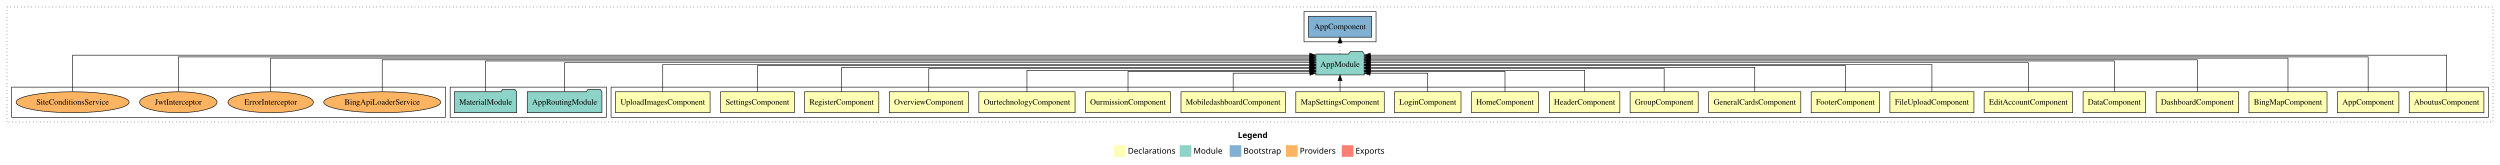
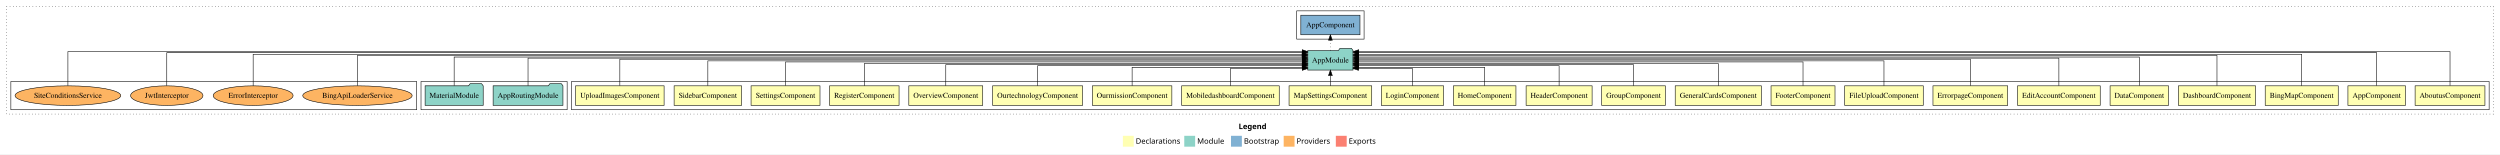
- <svg xmlns="http://www.w3.org/2000/svg" width="4304pt" height="284pt" viewBox="0.00 0.00 4304.00 284.00">
+ <svg xmlns="http://www.w3.org/2000/svg" width="4602pt" height="284pt" viewBox="0.00 0.00 4602.00 284.00">
  <g id="graph0" class="graph" transform="scale(1 1) rotate(0) translate(4 280)">
-     <polygon fill="#ffffff" stroke="transparent" points="-4,4 -4,-280 4300,-280 4300,4 -4,4" />
-     <text text-anchor="start" x="2127.009" y="-42.4" font-family="sans-serif" font-weight="bold" font-size="14.00" fill="#000000">Legend</text>
-     <polygon fill="#ffffb3" stroke="transparent" points="1914,-10 1914,-30 1934,-30 1934,-10 1914,-10" />
-     <text text-anchor="start" x="1937.629" y="-15.4" font-family="sans-serif" font-size="14.00" fill="#000000">  Declarations</text>
-     <polygon fill="#8dd3c7" stroke="transparent" points="2027,-10 2027,-30 2047,-30 2047,-10 2027,-10" />
-     <text text-anchor="start" x="2050.725" y="-15.4" font-family="sans-serif" font-size="14.00" fill="#000000">  Module</text>
-     <polygon fill="#80b1d3" stroke="transparent" points="2113,-10 2113,-30 2133,-30 2133,-10 2113,-10" />
-     <text text-anchor="start" x="2136.781" y="-15.4" font-family="sans-serif" font-size="14.00" fill="#000000">  Bootstrap</text>
-     <polygon fill="#fdb462" stroke="transparent" points="2210,-10 2210,-30 2230,-30 2230,-10 2210,-10" />
-     <text text-anchor="start" x="2233.673" y="-15.4" font-family="sans-serif" font-size="14.00" fill="#000000">  Providers</text>
-     <polygon fill="#fb8072" stroke="transparent" points="2306,-10 2306,-30 2326,-30 2326,-10 2306,-10" />
-     <text text-anchor="start" x="2329.726" y="-15.4" font-family="sans-serif" font-size="14.00" fill="#000000">  Exports</text>
+     <polygon fill="#ffffff" stroke="transparent" points="-4,4 -4,-280 4598,-280 4598,4 -4,4" />
+     <text text-anchor="start" x="2276.009" y="-42.4" font-family="sans-serif" font-weight="bold" font-size="14.00" fill="#000000">Legend</text>
+     <polygon fill="#ffffb3" stroke="transparent" points="2063,-10 2063,-30 2083,-30 2083,-10 2063,-10" />
+     <text text-anchor="start" x="2086.629" y="-15.4" font-family="sans-serif" font-size="14.00" fill="#000000">  Declarations</text>
+     <polygon fill="#8dd3c7" stroke="transparent" points="2176,-10 2176,-30 2196,-30 2196,-10 2176,-10" />
+     <text text-anchor="start" x="2199.725" y="-15.4" font-family="sans-serif" font-size="14.00" fill="#000000">  Module</text>
+     <polygon fill="#80b1d3" stroke="transparent" points="2262,-10 2262,-30 2282,-30 2282,-10 2262,-10" />
+     <text text-anchor="start" x="2285.781" y="-15.4" font-family="sans-serif" font-size="14.00" fill="#000000">  Bootstrap</text>
+     <polygon fill="#fdb462" stroke="transparent" points="2359,-10 2359,-30 2379,-30 2379,-10 2359,-10" />
+     <text text-anchor="start" x="2382.673" y="-15.4" font-family="sans-serif" font-size="14.00" fill="#000000">  Providers</text>
+     <polygon fill="#fb8072" stroke="transparent" points="2455,-10 2455,-30 2475,-30 2475,-10 2455,-10" />
+     <text text-anchor="start" x="2478.726" y="-15.4" font-family="sans-serif" font-size="14.00" fill="#000000">  Exports</text>
    <g id="clust1" class="cluster">
-       <polygon fill="none" stroke="#000000" stroke-dasharray="1,5" points="8,-70 8,-268 4288,-268 4288,-70 8,-70" />
+       <polygon fill="none" stroke="#000000" stroke-dasharray="1,5" points="8,-70 8,-268 4586,-268 4586,-70 8,-70" />
    </g>
    <g id="clust2" class="cluster">
-       <polygon fill="none" stroke="#000000" points="1048,-78 1048,-130 4280,-130 4280,-78 1048,-78" />
-     </g>
-     <g id="clust24" class="cluster">
+       <polygon fill="none" stroke="#000000" points="1048,-78 1048,-130 4578,-130 4578,-78 1048,-78" />
+     </g>
+     <g id="clust26" class="cluster">
      <polygon fill="none" stroke="#000000" points="771,-78 771,-130 1040,-130 1040,-78 771,-78" />
    </g>
-     <g id="clust26" class="cluster">
-       <polygon fill="none" stroke="#000000" points="2241,-208 2241,-260 2365,-260 2365,-208 2241,-208" />
-     </g>
-     <g id="clust27" class="cluster">
+     <g id="clust28" class="cluster">
+       <polygon fill="none" stroke="#000000" points="2383,-208 2383,-260 2507,-260 2507,-208 2383,-208" />
+     </g>
+     <g id="clust29" class="cluster">
      <polygon fill="none" stroke="#000000" points="16,-78 16,-130 763,-130 763,-78 16,-78" />
    </g>
    <g id="node1" class="node">
-       <polygon fill="#ffffb3" stroke="#000000" points="4272.274,-122 4143.726,-122 4143.726,-86 4272.274,-86 4272.274,-122" />
-       <text text-anchor="middle" x="4208" y="-99.8" font-family="Times,serif" font-size="14.00" fill="#000000">AboutusComponent</text>
+       <polygon fill="#ffffb3" stroke="#000000" points="4570.274,-122 4441.726,-122 4441.726,-86 4570.274,-86 4570.274,-122" />
+       <text text-anchor="middle" x="4506" y="-99.8" font-family="Times,serif" font-size="14.00" fill="#000000">AboutusComponent</text>
+     </g>
+     <g id="node24" class="node">
+       <polygon fill="#8dd3c7" stroke="#000000" points="2486.657,-187 2483.657,-191 2462.657,-191 2459.657,-187 2403.343,-187 2403.343,-151 2486.657,-151 2486.657,-187" />
+       <text text-anchor="middle" x="2445" y="-164.8" font-family="Times,serif" font-size="14.00" fill="#000000">AppModule</text>
+     </g>
+     <g id="edge1" class="edge">
+       <path fill="none" stroke="#000000" d="M4506,-122.38C4506,-146.279 4506,-185 4506,-185 4506,-185 2497.103,-185 2497.103,-185" />
+       <polygon fill="#000000" stroke="#000000" points="2497.103,-181.5 2487.103,-185 2497.103,-188.5 2497.103,-181.5" />
+     </g>
+     <g id="node2" class="node">
+       <polygon fill="#ffffb3" stroke="#000000" points="4423.94,-122 4318.06,-122 4318.06,-86 4423.94,-86 4423.94,-122" />
+       <text text-anchor="middle" x="4371" y="-99.8" font-family="Times,serif" font-size="14.00" fill="#000000">AppComponent</text>
+     </g>
+     <g id="edge2" class="edge">
+       <path fill="none" stroke="#000000" d="M4371,-122.323C4371,-145.66 4371,-183 4371,-183 4371,-183 2497.018,-183 2497.018,-183" />
+       <polygon fill="#000000" stroke="#000000" points="2497.019,-179.5 2487.018,-183 2497.018,-186.5 2497.019,-179.5" />
+     </g>
+     <g id="node3" class="node">
+       <polygon fill="#ffffb3" stroke="#000000" points="4300.219,-122 4165.781,-122 4165.781,-86 4300.219,-86 4300.219,-122" />
+       <text text-anchor="middle" x="4233" y="-99.8" font-family="Times,serif" font-size="14.00" fill="#000000">BingMapComponent</text>
+     </g>
+     <g id="edge3" class="edge">
+       <path fill="none" stroke="#000000" d="M4233,-122.011C4233,-144.485 4233,-180 4233,-180 4233,-180 2496.999,-180 2496.999,-180" />
+       <polygon fill="#000000" stroke="#000000" points="2496.999,-176.5 2486.999,-180 2496.999,-183.5 2496.999,-176.5" />
+     </g>
+     <g id="node4" class="node">
+       <polygon fill="#ffffb3" stroke="#000000" points="4147.973,-122 4006.027,-122 4006.027,-86 4147.973,-86 4147.973,-122" />
+       <text text-anchor="middle" x="4077" y="-99.8" font-family="Times,serif" font-size="14.00" fill="#000000">DashboardComponent</text>
+     </g>
+     <g id="edge4" class="edge">
+       <path fill="none" stroke="#000000" d="M4077,-122.292C4077,-144.206 4077,-178 4077,-178 4077,-178 2496.982,-178 2496.982,-178" />
+       <polygon fill="#000000" stroke="#000000" points="2496.982,-174.5 2486.982,-178 2496.982,-181.5 2496.982,-174.5" />
+     </g>
+     <g id="node5" class="node">
+       <polygon fill="#ffffb3" stroke="#000000" points="3987.759,-122 3880.241,-122 3880.241,-86 3987.759,-86 3987.759,-122" />
+       <text text-anchor="middle" x="3934" y="-99.8" font-family="Times,serif" font-size="14.00" fill="#000000">DataComponent</text>
+     </g>
+     <g id="edge5" class="edge">
+       <path fill="none" stroke="#000000" d="M3934,-122.284C3934,-143.321 3934,-175 3934,-175 3934,-175 2496.771,-175 2496.771,-175" />
+       <polygon fill="#000000" stroke="#000000" points="2496.771,-171.5 2486.771,-175 2496.771,-178.5 2496.771,-171.5" />
+     </g>
+     <g id="node6" class="node">
+       <polygon fill="#ffffb3" stroke="#000000" points="3862.093,-122 3709.907,-122 3709.907,-86 3862.093,-86 3862.093,-122" />
+       <text text-anchor="middle" x="3786" y="-99.8" font-family="Times,serif" font-size="14.00" fill="#000000">EditAccountComponent</text>
+     </g>
+     <g id="edge6" class="edge">
+       <path fill="none" stroke="#000000" d="M3786,-122.129C3786,-142.572 3786,-173 3786,-173 3786,-173 2496.975,-173 2496.975,-173" />
+       <polygon fill="#000000" stroke="#000000" points="2496.975,-169.5 2486.975,-173 2496.975,-176.5 2496.975,-169.5" />
+     </g>
+     <g id="node7" class="node">
+       <polygon fill="#ffffb3" stroke="#000000" points="3691.796,-122 3554.204,-122 3554.204,-86 3691.796,-86 3691.796,-122" />
+       <text text-anchor="middle" x="3623" y="-99.8" font-family="Times,serif" font-size="14.00" fill="#000000">ErrorpageComponent</text>
+     </g>
+     <g id="edge7" class="edge">
+       <path fill="none" stroke="#000000" d="M3623,-122.308C3623,-142.145 3623,-171 3623,-171 3623,-171 2496.926,-171 2496.926,-171" />
+       <polygon fill="#000000" stroke="#000000" points="2496.926,-167.5 2486.926,-171 2496.926,-174.5 2496.926,-167.5" />
+     </g>
+     <g id="node8" class="node">
+       <polygon fill="#ffffb3" stroke="#000000" points="3536.323,-122 3391.677,-122 3391.677,-86 3536.323,-86 3536.323,-122" />
+       <text text-anchor="middle" x="3464" y="-99.8" font-family="Times,serif" font-size="14.00" fill="#000000">FileUploadComponent</text>
+     </g>
+     <g id="edge8" class="edge">
+       <path fill="none" stroke="#000000" d="M3464,-122.169C3464,-141.09 3464,-168 3464,-168 3464,-168 2496.846,-168 2496.846,-168" />
+       <polygon fill="#000000" stroke="#000000" points="2496.846,-164.5 2486.846,-168 2496.846,-171.5 2496.846,-164.5" />
+     </g>
+     <g id="node9" class="node">
+       <polygon fill="#ffffb3" stroke="#000000" points="3373.881,-122 3256.119,-122 3256.119,-86 3373.881,-86 3373.881,-122" />
+       <text text-anchor="middle" x="3315" y="-99.8" font-family="Times,serif" font-size="14.00" fill="#000000">FooterComponent</text>
+     </g>
+     <g id="edge9" class="edge">
+       <path fill="none" stroke="#000000" d="M3315,-122.267C3315,-140.555 3315,-166 3315,-166 3315,-166 2496.669,-166 2496.669,-166" />
+       <polygon fill="#000000" stroke="#000000" points="2496.669,-162.5 2486.669,-166 2496.669,-169.5 2496.669,-162.5" />
+     </g>
+     <g id="node10" class="node">
+       <polygon fill="#ffffb3" stroke="#000000" points="3238.291,-122 3079.709,-122 3079.709,-86 3238.291,-86 3238.291,-122" />
+       <text text-anchor="middle" x="3159" y="-99.8" font-family="Times,serif" font-size="14.00" fill="#000000">GeneralCardsComponent</text>
+     </g>
+     <g id="edge10" class="edge">
+       <path fill="none" stroke="#000000" d="M3159,-122.022C3159,-139.373 3159,-163 3159,-163 3159,-163 2496.736,-163 2496.736,-163" />
+       <polygon fill="#000000" stroke="#000000" points="2496.736,-159.5 2486.736,-163 2496.736,-166.5 2496.736,-159.5" />
+     </g>
+     <g id="node11" class="node">
+       <polygon fill="#ffffb3" stroke="#000000" points="3061.6,-122 2944.4,-122 2944.4,-86 3061.6,-86 3061.6,-122" />
+       <text text-anchor="middle" x="3003" y="-99.8" font-family="Times,serif" font-size="14.00" fill="#000000">GroupComponent</text>
+     </g>
+     <g id="edge11" class="edge">
+       <path fill="none" stroke="#000000" d="M3003,-122.035C3003,-138.734 3003,-161 3003,-161 3003,-161 2496.941,-161 2496.941,-161" />
+       <polygon fill="#000000" stroke="#000000" points="2496.941,-157.5 2486.941,-161 2496.941,-164.5 2496.941,-157.5" />
+     </g>
+     <g id="node12" class="node">
+       <polygon fill="#ffffb3" stroke="#000000" points="2926.744,-122 2805.256,-122 2805.256,-86 2926.744,-86 2926.744,-122" />
+       <text text-anchor="middle" x="2866" y="-99.8" font-family="Times,serif" font-size="14.00" fill="#000000">HeaderComponent</text>
+     </g>
+     <g id="edge12" class="edge">
+       <path fill="none" stroke="#000000" d="M2866,-122.009C2866,-138.049 2866,-159 2866,-159 2866,-159 2496.906,-159 2496.906,-159" />
+       <polygon fill="#000000" stroke="#000000" points="2496.906,-155.5 2486.906,-159 2496.906,-162.5 2496.906,-155.5" />
+     </g>
+     <g id="node13" class="node">
+       <polygon fill="#ffffb3" stroke="#000000" points="2786.545,-122 2671.455,-122 2671.455,-86 2786.545,-86 2786.545,-122" />
+       <text text-anchor="middle" x="2729" y="-99.8" font-family="Times,serif" font-size="14.00" fill="#000000">HomeComponent</text>
+     </g>
+     <g id="edge13" class="edge">
+       <path fill="none" stroke="#000000" d="M2729,-122.187C2729,-137.182 2729,-156 2729,-156 2729,-156 2496.905,-156 2496.905,-156" />
+       <polygon fill="#000000" stroke="#000000" points="2496.905,-152.5 2486.905,-156 2496.905,-159.5 2496.905,-152.5" />
+     </g>
+     <g id="node14" class="node">
+       <polygon fill="#ffffb3" stroke="#000000" points="2653.276,-122 2538.724,-122 2538.724,-86 2653.276,-86 2653.276,-122" />
+       <text text-anchor="middle" x="2596" y="-99.8" font-family="Times,serif" font-size="14.00" fill="#000000">LoginComponent</text>
+     </g>
+     <g id="edge14" class="edge">
+       <path fill="none" stroke="#000000" d="M2596,-122.051C2596,-136.373 2596,-154 2596,-154 2596,-154 2496.661,-154 2496.661,-154" />
+       <polygon fill="#000000" stroke="#000000" points="2496.661,-150.5 2486.661,-154 2496.661,-157.5 2496.661,-150.5" />
+     </g>
+     <g id="node15" class="node">
+       <polygon fill="#ffffb3" stroke="#000000" points="2521.105,-122 2368.895,-122 2368.895,-86 2521.105,-86 2521.105,-122" />
+       <text text-anchor="middle" x="2445" y="-99.8" font-family="Times,serif" font-size="14.00" fill="#000000">MapSettingsComponent</text>
+     </g>
+     <g id="edge15" class="edge">
+       <path fill="none" stroke="#000000" d="M2445,-122.106C2445,-122.106 2445,-140.991 2445,-140.991" />
+       <polygon fill="#000000" stroke="#000000" points="2441.5,-140.991 2445,-150.991 2448.5,-140.991 2441.5,-140.991" />
+     </g>
+     <g id="node16" class="node">
+       <polygon fill="#ffffb3" stroke="#000000" points="2350.807,-122 2171.193,-122 2171.193,-86 2350.807,-86 2350.807,-122" />
+       <text text-anchor="middle" x="2261" y="-99.8" font-family="Times,serif" font-size="14.00" fill="#000000">MobiledashboardComponent</text>
+     </g>
+     <g id="edge16" class="edge">
+       <path fill="none" stroke="#000000" d="M2261,-122.051C2261,-136.373 2261,-154 2261,-154 2261,-154 2393.248,-154 2393.248,-154" />
+       <polygon fill="#000000" stroke="#000000" points="2393.248,-157.5 2403.248,-154 2393.247,-150.5 2393.248,-157.5" />
+     </g>
+     <g id="node17" class="node">
+       <polygon fill="#ffffb3" stroke="#000000" points="2153.161,-122 2006.839,-122 2006.839,-86 2153.161,-86 2153.161,-122" />
+       <text text-anchor="middle" x="2080" y="-99.8" font-family="Times,serif" font-size="14.00" fill="#000000">OurmissionComponent</text>
+     </g>
+     <g id="edge17" class="edge">
+       <path fill="none" stroke="#000000" d="M2080,-122.187C2080,-137.182 2080,-156 2080,-156 2080,-156 2393.13,-156 2393.13,-156" />
+       <polygon fill="#000000" stroke="#000000" points="2393.13,-159.5 2403.13,-156 2393.13,-152.5 2393.13,-159.5" />
+     </g>
+     <g id="node18" class="node">
+       <polygon fill="#ffffb3" stroke="#000000" points="1988.81,-122 1823.19,-122 1823.19,-86 1988.81,-86 1988.81,-122" />
+       <text text-anchor="middle" x="1906" y="-99.8" font-family="Times,serif" font-size="14.00" fill="#000000">OurtechnologyComponent</text>
+     </g>
+     <g id="edge18" class="edge">
+       <path fill="none" stroke="#000000" d="M1906,-122.009C1906,-138.049 1906,-159 1906,-159 1906,-159 2393.154,-159 2393.154,-159" />
+       <polygon fill="#000000" stroke="#000000" points="2393.154,-162.5 2403.154,-159 2393.154,-155.5 2393.154,-162.5" />
+     </g>
+     <g id="node19" class="node">
+       <polygon fill="#ffffb3" stroke="#000000" points="1805.027,-122 1668.973,-122 1668.973,-86 1805.027,-86 1805.027,-122" />
+       <text text-anchor="middle" x="1737" y="-99.8" font-family="Times,serif" font-size="14.00" fill="#000000">OverviewComponent</text>
+     </g>
+     <g id="edge19" class="edge">
+       <path fill="none" stroke="#000000" d="M1737,-122.035C1737,-138.734 1737,-161 1737,-161 1737,-161 2393.093,-161 2393.093,-161" />
+       <polygon fill="#000000" stroke="#000000" points="2393.093,-164.5 2403.093,-161 2393.093,-157.5 2393.093,-164.5" />
+     </g>
+     <g id="node20" class="node">
+       <polygon fill="#ffffb3" stroke="#000000" points="1650.985,-122 1523.015,-122 1523.015,-86 1650.985,-86 1650.985,-122" />
+       <text text-anchor="middle" x="1587" y="-99.8" font-family="Times,serif" font-size="14.00" fill="#000000">RegisterComponent</text>
+     </g>
+     <g id="edge20" class="edge">
+       <path fill="none" stroke="#000000" d="M1587,-122.022C1587,-139.373 1587,-163 1587,-163 1587,-163 2393.327,-163 2393.327,-163" />
+       <polygon fill="#000000" stroke="#000000" points="2393.327,-166.5 2403.327,-163 2393.327,-159.5 2393.327,-166.5" />
+     </g>
+     <g id="node21" class="node">
+       <polygon fill="#ffffb3" stroke="#000000" points="1505.447,-122 1378.553,-122 1378.553,-86 1505.447,-86 1505.447,-122" />
+       <text text-anchor="middle" x="1442" y="-99.8" font-family="Times,serif" font-size="14.00" fill="#000000">SettingsComponent</text>
+     </g>
+     <g id="edge21" class="edge">
+       <path fill="none" stroke="#000000" d="M1442,-122.267C1442,-140.555 1442,-166 1442,-166 1442,-166 2393.179,-166 2393.179,-166" />
+       <polygon fill="#000000" stroke="#000000" points="2393.179,-169.5 2403.179,-166 2393.179,-162.5 2393.179,-169.5" />
    </g>
    <g id="node22" class="node">
-       <polygon fill="#8dd3c7" stroke="#000000" points="2344.657,-187 2341.657,-191 2320.657,-191 2317.657,-187 2261.343,-187 2261.343,-151 2344.657,-151 2344.657,-187" />
-       <text text-anchor="middle" x="2303" y="-164.8" font-family="Times,serif" font-size="14.00" fill="#000000">AppModule</text>
-     </g>
-     <g id="edge1" class="edge">
-       <path fill="none" stroke="#000000" d="M4208,-122.38C4208,-146.279 4208,-185 4208,-185 4208,-185 2355.009,-185 2355.009,-185" />
-       <polygon fill="#000000" stroke="#000000" points="2355.009,-181.5 2345.009,-185 2355.009,-188.5 2355.009,-181.5" />
-     </g>
-     <g id="node2" class="node">
-       <polygon fill="#ffffb3" stroke="#000000" points="4125.94,-122 4020.06,-122 4020.06,-86 4125.94,-86 4125.94,-122" />
-       <text text-anchor="middle" x="4073" y="-99.8" font-family="Times,serif" font-size="14.00" fill="#000000">AppComponent</text>
-     </g>
-     <g id="edge2" class="edge">
-       <path fill="none" stroke="#000000" d="M4073,-122.091C4073,-145.133 4073,-182 4073,-182 4073,-182 2355.007,-182 2355.007,-182" />
-       <polygon fill="#000000" stroke="#000000" points="2355.007,-178.5 2345.007,-182 2355.007,-185.5 2355.007,-178.5" />
-     </g>
-     <g id="node3" class="node">
-       <polygon fill="#ffffb3" stroke="#000000" points="4002.219,-122 3867.781,-122 3867.781,-86 4002.219,-86 4002.219,-122" />
-       <text text-anchor="middle" x="3935" y="-99.8" font-family="Times,serif" font-size="14.00" fill="#000000">BingMapComponent</text>
-     </g>
-     <g id="edge3" class="edge">
-       <path fill="none" stroke="#000000" d="M3935,-122.011C3935,-144.485 3935,-180 3935,-180 3935,-180 2354.982,-180 2354.982,-180" />
-       <polygon fill="#000000" stroke="#000000" points="2354.982,-176.5 2344.982,-180 2354.982,-183.5 2354.982,-176.5" />
-     </g>
-     <g id="node4" class="node">
-       <polygon fill="#ffffb3" stroke="#000000" points="3849.973,-122 3708.027,-122 3708.027,-86 3849.973,-86 3849.973,-122" />
-       <text text-anchor="middle" x="3779" y="-99.8" font-family="Times,serif" font-size="14.00" fill="#000000">DashboardComponent</text>
-     </g>
-     <g id="edge4" class="edge">
-       <path fill="none" stroke="#000000" d="M3779,-122.045C3779,-143.662 3779,-177 3779,-177 3779,-177 2354.796,-177 2354.796,-177" />
-       <polygon fill="#000000" stroke="#000000" points="2354.796,-173.5 2344.796,-177 2354.796,-180.5 2354.796,-173.5" />
-     </g>
-     <g id="node5" class="node">
-       <polygon fill="#ffffb3" stroke="#000000" points="3689.759,-122 3582.241,-122 3582.241,-86 3689.759,-86 3689.759,-122" />
-       <text text-anchor="middle" x="3636" y="-99.8" font-family="Times,serif" font-size="14.00" fill="#000000">DataComponent</text>
-     </g>
-     <g id="edge5" class="edge">
-       <path fill="none" stroke="#000000" d="M3636,-122.284C3636,-143.321 3636,-175 3636,-175 3636,-175 2354.725,-175 2354.725,-175" />
-       <polygon fill="#000000" stroke="#000000" points="2354.725,-171.5 2344.725,-175 2354.725,-178.5 2354.725,-171.5" />
-     </g>
-     <g id="node6" class="node">
-       <polygon fill="#ffffb3" stroke="#000000" points="3564.093,-122 3411.907,-122 3411.907,-86 3564.093,-86 3564.093,-122" />
-       <text text-anchor="middle" x="3488" y="-99.8" font-family="Times,serif" font-size="14.00" fill="#000000">EditAccountComponent</text>
-     </g>
-     <g id="edge6" class="edge">
-       <path fill="none" stroke="#000000" d="M3488,-122.223C3488,-142.365 3488,-172 3488,-172 3488,-172 2354.827,-172 2354.827,-172" />
-       <polygon fill="#000000" stroke="#000000" points="2354.827,-168.5 2344.827,-172 2354.827,-175.5 2354.827,-168.5" />
-     </g>
-     <g id="node7" class="node">
-       <polygon fill="#ffffb3" stroke="#000000" points="3394.323,-122 3249.677,-122 3249.677,-86 3394.323,-86 3394.323,-122" />
-       <text text-anchor="middle" x="3322" y="-99.8" font-family="Times,serif" font-size="14.00" fill="#000000">FileUploadComponent</text>
-     </g>
-     <g id="edge7" class="edge">
-       <path fill="none" stroke="#000000" d="M3322,-122.106C3322,-141.339 3322,-169 3322,-169 3322,-169 2354.846,-169 2354.846,-169" />
-       <polygon fill="#000000" stroke="#000000" points="2354.846,-165.5 2344.846,-169 2354.846,-172.5 2354.846,-165.5" />
-     </g>
-     <g id="node8" class="node">
-       <polygon fill="#ffffb3" stroke="#000000" points="3231.881,-122 3114.119,-122 3114.119,-86 3231.881,-86 3231.881,-122" />
-       <text text-anchor="middle" x="3173" y="-99.8" font-family="Times,serif" font-size="14.00" fill="#000000">FooterComponent</text>
-     </g>
-     <g id="edge8" class="edge">
-       <path fill="none" stroke="#000000" d="M3173,-122.222C3173,-140.828 3173,-167 3173,-167 3173,-167 2354.669,-167 2354.669,-167" />
-       <polygon fill="#000000" stroke="#000000" points="2354.669,-163.5 2344.669,-167 2354.669,-170.5 2354.669,-163.5" />
-     </g>
-     <g id="node9" class="node">
-       <polygon fill="#ffffb3" stroke="#000000" points="3096.291,-122 2937.709,-122 2937.709,-86 3096.291,-86 3096.291,-122" />
-       <text text-anchor="middle" x="3017" y="-99.8" font-family="Times,serif" font-size="14.00" fill="#000000">GeneralCardsComponent</text>
-     </g>
-     <g id="edge9" class="edge">
-       <path fill="none" stroke="#000000" d="M3017,-122.002C3017,-139.675 3017,-164 3017,-164 3017,-164 2354.736,-164 2354.736,-164" />
-       <polygon fill="#000000" stroke="#000000" points="2354.736,-160.5 2344.736,-164 2354.736,-167.5 2354.736,-160.5" />
-     </g>
-     <g id="node10" class="node">
-       <polygon fill="#ffffb3" stroke="#000000" points="2919.6,-122 2802.4,-122 2802.4,-86 2919.6,-86 2919.6,-122" />
-       <text text-anchor="middle" x="2861" y="-99.8" font-family="Times,serif" font-size="14.00" fill="#000000">GroupComponent</text>
-     </g>
-     <g id="edge10" class="edge">
-       <path fill="none" stroke="#000000" d="M2861,-122.034C2861,-139.06 2861,-162 2861,-162 2861,-162 2354.941,-162 2354.941,-162" />
-       <polygon fill="#000000" stroke="#000000" points="2354.941,-158.5 2344.941,-162 2354.941,-165.5 2354.941,-158.5" />
-     </g>
-     <g id="node11" class="node">
-       <polygon fill="#ffffb3" stroke="#000000" points="2784.744,-122 2663.256,-122 2663.256,-86 2784.744,-86 2784.744,-122" />
-       <text text-anchor="middle" x="2724" y="-99.8" font-family="Times,serif" font-size="14.00" fill="#000000">HeaderComponent</text>
-     </g>
-     <g id="edge11" class="edge">
-       <path fill="none" stroke="#000000" d="M2724,-122.009C2724,-138.049 2724,-159 2724,-159 2724,-159 2354.906,-159 2354.906,-159" />
-       <polygon fill="#000000" stroke="#000000" points="2354.906,-155.5 2344.906,-159 2354.906,-162.5 2354.906,-155.5" />
-     </g>
-     <g id="node12" class="node">
-       <polygon fill="#ffffb3" stroke="#000000" points="2644.545,-122 2529.455,-122 2529.455,-86 2644.545,-86 2644.545,-122" />
-       <text text-anchor="middle" x="2587" y="-99.8" font-family="Times,serif" font-size="14.00" fill="#000000">HomeComponent</text>
-     </g>
-     <g id="edge12" class="edge">
-       <path fill="none" stroke="#000000" d="M2587,-122.24C2587,-137.571 2587,-157 2587,-157 2587,-157 2354.905,-157 2354.905,-157" />
-       <polygon fill="#000000" stroke="#000000" points="2354.905,-153.5 2344.905,-157 2354.905,-160.5 2354.905,-153.5" />
-     </g>
-     <g id="node13" class="node">
-       <polygon fill="#ffffb3" stroke="#000000" points="2511.276,-122 2396.724,-122 2396.724,-86 2511.276,-86 2511.276,-122" />
-       <text text-anchor="middle" x="2454" y="-99.8" font-family="Times,serif" font-size="14.00" fill="#000000">LoginComponent</text>
-     </g>
-     <g id="edge13" class="edge">
-       <path fill="none" stroke="#000000" d="M2454,-122.051C2454,-136.373 2454,-154 2454,-154 2454,-154 2354.661,-154 2354.661,-154" />
-       <polygon fill="#000000" stroke="#000000" points="2354.661,-150.5 2344.661,-154 2354.661,-157.5 2354.661,-150.5" />
-     </g>
-     <g id="node14" class="node">
-       <polygon fill="#ffffb3" stroke="#000000" points="2379.105,-122 2226.895,-122 2226.895,-86 2379.105,-86 2379.105,-122" />
-       <text text-anchor="middle" x="2303" y="-99.8" font-family="Times,serif" font-size="14.00" fill="#000000">MapSettingsComponent</text>
-     </g>
-     <g id="edge14" class="edge">
-       <path fill="none" stroke="#000000" d="M2303,-122.106C2303,-122.106 2303,-140.991 2303,-140.991" />
-       <polygon fill="#000000" stroke="#000000" points="2299.5,-140.991 2303,-150.991 2306.5,-140.991 2299.5,-140.991" />
-     </g>
-     <g id="node15" class="node">
-       <polygon fill="#ffffb3" stroke="#000000" points="2208.807,-122 2029.193,-122 2029.193,-86 2208.807,-86 2208.807,-122" />
-       <text text-anchor="middle" x="2119" y="-99.8" font-family="Times,serif" font-size="14.00" fill="#000000">MobiledashboardComponent</text>
-     </g>
-     <g id="edge15" class="edge">
-       <path fill="none" stroke="#000000" d="M2119,-122.051C2119,-136.373 2119,-154 2119,-154 2119,-154 2251.248,-154 2251.248,-154" />
-       <polygon fill="#000000" stroke="#000000" points="2251.248,-157.5 2261.248,-154 2251.247,-150.5 2251.248,-157.5" />
-     </g>
-     <g id="node16" class="node">
-       <polygon fill="#ffffb3" stroke="#000000" points="2011.161,-122 1864.839,-122 1864.839,-86 2011.161,-86 2011.161,-122" />
-       <text text-anchor="middle" x="1938" y="-99.8" font-family="Times,serif" font-size="14.00" fill="#000000">OurmissionComponent</text>
-     </g>
-     <g id="edge16" class="edge">
-       <path fill="none" stroke="#000000" d="M1938,-122.24C1938,-137.571 1938,-157 1938,-157 1938,-157 2251.13,-157 2251.13,-157" />
-       <polygon fill="#000000" stroke="#000000" points="2251.13,-160.5 2261.13,-157 2251.13,-153.5 2251.13,-160.5" />
-     </g>
-     <g id="node17" class="node">
-       <polygon fill="#ffffb3" stroke="#000000" points="1846.81,-122 1681.19,-122 1681.19,-86 1846.81,-86 1846.81,-122" />
-       <text text-anchor="middle" x="1764" y="-99.8" font-family="Times,serif" font-size="14.00" fill="#000000">OurtechnologyComponent</text>
-     </g>
-     <g id="edge17" class="edge">
-       <path fill="none" stroke="#000000" d="M1764,-122.009C1764,-138.049 1764,-159 1764,-159 1764,-159 2251.154,-159 2251.154,-159" />
-       <polygon fill="#000000" stroke="#000000" points="2251.154,-162.5 2261.154,-159 2251.154,-155.5 2251.154,-162.5" />
-     </g>
-     <g id="node18" class="node">
-       <polygon fill="#ffffb3" stroke="#000000" points="1663.027,-122 1526.973,-122 1526.973,-86 1663.027,-86 1663.027,-122" />
-       <text text-anchor="middle" x="1595" y="-99.8" font-family="Times,serif" font-size="14.00" fill="#000000">OverviewComponent</text>
-     </g>
-     <g id="edge18" class="edge">
-       <path fill="none" stroke="#000000" d="M1595,-122.034C1595,-139.06 1595,-162 1595,-162 1595,-162 2251.093,-162 2251.093,-162" />
-       <polygon fill="#000000" stroke="#000000" points="2251.093,-165.5 2261.093,-162 2251.093,-158.5 2251.093,-165.5" />
-     </g>
-     <g id="node19" class="node">
-       <polygon fill="#ffffb3" stroke="#000000" points="1508.985,-122 1381.015,-122 1381.015,-86 1508.985,-86 1508.985,-122" />
-       <text text-anchor="middle" x="1445" y="-99.8" font-family="Times,serif" font-size="14.00" fill="#000000">RegisterComponent</text>
-     </g>
-     <g id="edge19" class="edge">
-       <path fill="none" stroke="#000000" d="M1445,-122.002C1445,-139.675 1445,-164 1445,-164 1445,-164 2251.327,-164 2251.327,-164" />
-       <polygon fill="#000000" stroke="#000000" points="2251.327,-167.5 2261.327,-164 2251.327,-160.5 2251.327,-167.5" />
-     </g>
-     <g id="node20" class="node">
-       <polygon fill="#ffffb3" stroke="#000000" points="1363.447,-122 1236.553,-122 1236.553,-86 1363.447,-86 1363.447,-122" />
-       <text text-anchor="middle" x="1300" y="-99.8" font-family="Times,serif" font-size="14.00" fill="#000000">SettingsComponent</text>
-     </g>
-     <g id="edge20" class="edge">
-       <path fill="none" stroke="#000000" d="M1300,-122.222C1300,-140.828 1300,-167 1300,-167 1300,-167 2251.179,-167 2251.179,-167" />
-       <polygon fill="#000000" stroke="#000000" points="2251.179,-170.5 2261.179,-167 2251.179,-163.5 2251.179,-170.5" />
-     </g>
-     <g id="node21" class="node">
+       <polygon fill="#ffffb3" stroke="#000000" points="1361.095,-122 1236.905,-122 1236.905,-86 1361.095,-86 1361.095,-122" />
+       <text text-anchor="middle" x="1299" y="-99.8" font-family="Times,serif" font-size="14.00" fill="#000000">SidebarComponent</text>
+     </g>
+     <g id="edge22" class="edge">
+       <path fill="none" stroke="#000000" d="M1299,-122.169C1299,-141.09 1299,-168 1299,-168 1299,-168 2393.196,-168 2393.196,-168" />
+       <polygon fill="#000000" stroke="#000000" points="2393.196,-171.5 2403.196,-168 2393.196,-164.5 2393.196,-171.5" />
+     </g>
+     <g id="node23" class="node">
      <polygon fill="#ffffb3" stroke="#000000" points="1218.469,-122 1055.531,-122 1055.531,-86 1218.469,-86 1218.469,-122" />
      <text text-anchor="middle" x="1137" y="-99.8" font-family="Times,serif" font-size="14.00" fill="#000000">UploadImagesComponent</text>
    </g>
-     <g id="edge21" class="edge">
-       <path fill="none" stroke="#000000" d="M1137,-122.106C1137,-141.339 1137,-169 1137,-169 1137,-169 2251.158,-169 2251.158,-169" />
-       <polygon fill="#000000" stroke="#000000" points="2251.158,-172.5 2261.158,-169 2251.158,-165.5 2251.158,-172.5" />
+     <g id="edge23" class="edge">
+       <path fill="none" stroke="#000000" d="M1137,-122.308C1137,-142.145 1137,-171 1137,-171 1137,-171 2393.329,-171 2393.329,-171" />
+       <polygon fill="#000000" stroke="#000000" points="2393.329,-174.5 2403.329,-171 2393.329,-167.5 2393.329,-174.5" />
+     </g>
+     <g id="node27" class="node">
+       <polygon fill="#80b1d3" stroke="#000000" points="2499.439,-252 2390.561,-252 2390.561,-216 2499.439,-216 2499.439,-252" />
+       <text text-anchor="middle" x="2445" y="-229.8" font-family="Times,serif" font-size="14.00" fill="#000000">AppComponent </text>
+     </g>
+     <g id="edge26" class="edge">
+       <path fill="none" stroke="#000000" stroke-dasharray="1,5" d="M2445,-187.106C2445,-187.106 2445,-205.991 2445,-205.991" />
+       <polygon fill="#000000" stroke="#000000" points="2441.5,-205.991 2445,-215.991 2448.5,-205.991 2441.5,-205.991" />
    </g>
    <g id="node25" class="node">
-       <polygon fill="#80b1d3" stroke="#000000" points="2357.439,-252 2248.561,-252 2248.561,-216 2357.439,-216 2357.439,-252" />
-       <text text-anchor="middle" x="2303" y="-229.8" font-family="Times,serif" font-size="14.00" fill="#000000">AppComponent </text>
-     </g>
-     <g id="edge24" class="edge">
-       <path fill="none" stroke="#000000" stroke-dasharray="1,5" d="M2303,-187.106C2303,-187.106 2303,-205.991 2303,-205.991" />
-       <polygon fill="#000000" stroke="#000000" points="2299.5,-205.991 2303,-215.991 2306.5,-205.991 2299.5,-205.991" />
-     </g>
-     <g id="node23" class="node">
      <polygon fill="#8dd3c7" stroke="#000000" points="1032.274,-122 1029.274,-126 1008.274,-126 1005.274,-122 903.726,-122 903.726,-86 1032.274,-86 1032.274,-122" />
      <text text-anchor="middle" x="968" y="-99.8" font-family="Times,serif" font-size="14.00" fill="#000000">AppRoutingModule</text>
    </g>
-     <g id="edge22" class="edge">
-       <path fill="none" stroke="#000000" d="M968,-122.223C968,-142.365 968,-172 968,-172 968,-172 2251.212,-172 2251.212,-172" />
-       <polygon fill="#000000" stroke="#000000" points="2251.213,-175.5 2261.212,-172 2251.212,-168.5 2251.213,-175.5" />
-     </g>
-     <g id="node24" class="node">
+     <g id="edge24" class="edge">
+       <path fill="none" stroke="#000000" d="M968,-122.129C968,-142.572 968,-173 968,-173 968,-173 2393.175,-173 2393.175,-173" />
+       <polygon fill="#000000" stroke="#000000" points="2393.175,-176.5 2403.175,-173 2393.175,-169.5 2393.175,-176.5" />
+     </g>
+     <g id="node26" class="node">
      <polygon fill="#8dd3c7" stroke="#000000" points="885.471,-122 882.471,-126 861.471,-126 858.471,-122 778.529,-122 778.529,-86 885.471,-86 885.471,-122" />
      <text text-anchor="middle" x="832" y="-99.8" font-family="Times,serif" font-size="14.00" fill="#000000">MaterialModule</text>
    </g>
-     <g id="edge23" class="edge">
-       <path fill="none" stroke="#000000" d="M832,-122.284C832,-143.321 832,-175 832,-175 832,-175 2250.955,-175 2250.955,-175" />
-       <polygon fill="#000000" stroke="#000000" points="2250.955,-178.5 2260.955,-175 2250.955,-171.5 2250.955,-178.5" />
-     </g>
-     <g id="node26" class="node">
+     <g id="edge25" class="edge">
+       <path fill="none" stroke="#000000" d="M832,-122.284C832,-143.321 832,-175 832,-175 832,-175 2393.097,-175 2393.097,-175" />
+       <polygon fill="#000000" stroke="#000000" points="2393.097,-178.5 2403.097,-175 2393.097,-171.5 2393.097,-178.5" />
+     </g>
+     <g id="node28" class="node">
      <ellipse fill="#fdb462" stroke="#000000" cx="654" cy="-104" rx="100.702" ry="18" />
      <text text-anchor="middle" x="654" y="-99.8" font-family="Times,serif" font-size="14.00" fill="#000000">BingApiLoaderService</text>
    </g>
-     <g id="edge25" class="edge">
-       <path fill="none" stroke="#000000" d="M654,-122.045C654,-143.662 654,-177 654,-177 654,-177 2250.998,-177 2250.998,-177" />
-       <polygon fill="#000000" stroke="#000000" points="2250.998,-180.5 2260.998,-177 2250.998,-173.5 2250.998,-180.5" />
-     </g>
-     <g id="node27" class="node">
+     <g id="edge27" class="edge">
+       <path fill="none" stroke="#000000" d="M654,-122.292C654,-144.206 654,-178 654,-178 654,-178 2392.931,-178 2392.931,-178" />
+       <polygon fill="#000000" stroke="#000000" points="2392.931,-181.5 2402.931,-178 2392.931,-174.5 2392.931,-181.5" />
+     </g>
+     <g id="node29" class="node">
      <ellipse fill="#fdb462" stroke="#000000" cx="462" cy="-104" rx="73.533" ry="18" />
      <text text-anchor="middle" x="462" y="-99.8" font-family="Times,serif" font-size="14.00" fill="#000000">ErrorInterceptor</text>
    </g>
-     <g id="edge26" class="edge">
-       <path fill="none" stroke="#000000" d="M462,-122.011C462,-144.485 462,-180 462,-180 462,-180 2251.089,-180 2251.089,-180" />
-       <polygon fill="#000000" stroke="#000000" points="2251.089,-183.5 2261.089,-180 2251.089,-176.5 2251.089,-183.5" />
-     </g>
-     <g id="node28" class="node">
+     <g id="edge28" class="edge">
+       <path fill="none" stroke="#000000" d="M462,-122.011C462,-144.485 462,-180 462,-180 462,-180 2393.125,-180 2393.125,-180" />
+       <polygon fill="#000000" stroke="#000000" points="2393.125,-183.5 2403.125,-180 2393.125,-176.5 2393.125,-183.5" />
+     </g>
+     <g id="node30" class="node">
      <ellipse fill="#fdb462" stroke="#000000" cx="303" cy="-104" rx="66.609" ry="18" />
      <text text-anchor="middle" x="303" y="-99.8" font-family="Times,serif" font-size="14.00" fill="#000000">JwtInterceptor</text>
    </g>
-     <g id="edge27" class="edge">
-       <path fill="none" stroke="#000000" d="M303,-122.091C303,-145.133 303,-182 303,-182 303,-182 2251.227,-182 2251.227,-182" />
-       <polygon fill="#000000" stroke="#000000" points="2251.227,-185.5 2261.227,-182 2251.227,-178.5 2251.227,-185.5" />
-     </g>
-     <g id="node29" class="node">
+     <g id="edge29" class="edge">
+       <path fill="none" stroke="#000000" d="M303,-122.323C303,-145.66 303,-183 303,-183 303,-183 2393.173,-183 2393.173,-183" />
+       <polygon fill="#000000" stroke="#000000" points="2393.173,-186.5 2403.173,-183 2393.173,-179.5 2393.173,-186.5" />
+     </g>
+     <g id="node31" class="node">
      <ellipse fill="#fdb462" stroke="#000000" cx="121" cy="-104" rx="97.307" ry="18" />
      <text text-anchor="middle" x="121" y="-99.8" font-family="Times,serif" font-size="14.00" fill="#000000">SiteConditionsService</text>
    </g>
-     <g id="edge28" class="edge">
-       <path fill="none" stroke="#000000" d="M121,-122.38C121,-146.279 121,-185 121,-185 121,-185 2250.877,-185 2250.877,-185" />
-       <polygon fill="#000000" stroke="#000000" points="2250.877,-188.5 2260.877,-185 2250.877,-181.5 2250.877,-188.5" />
+     <g id="edge30" class="edge">
+       <path fill="none" stroke="#000000" d="M121,-122.38C121,-146.279 121,-185 121,-185 121,-185 2393.179,-185 2393.179,-185" />
+       <polygon fill="#000000" stroke="#000000" points="2393.179,-188.5 2403.179,-185 2393.179,-181.5 2393.179,-188.5" />
    </g>
  </g>
</svg>
